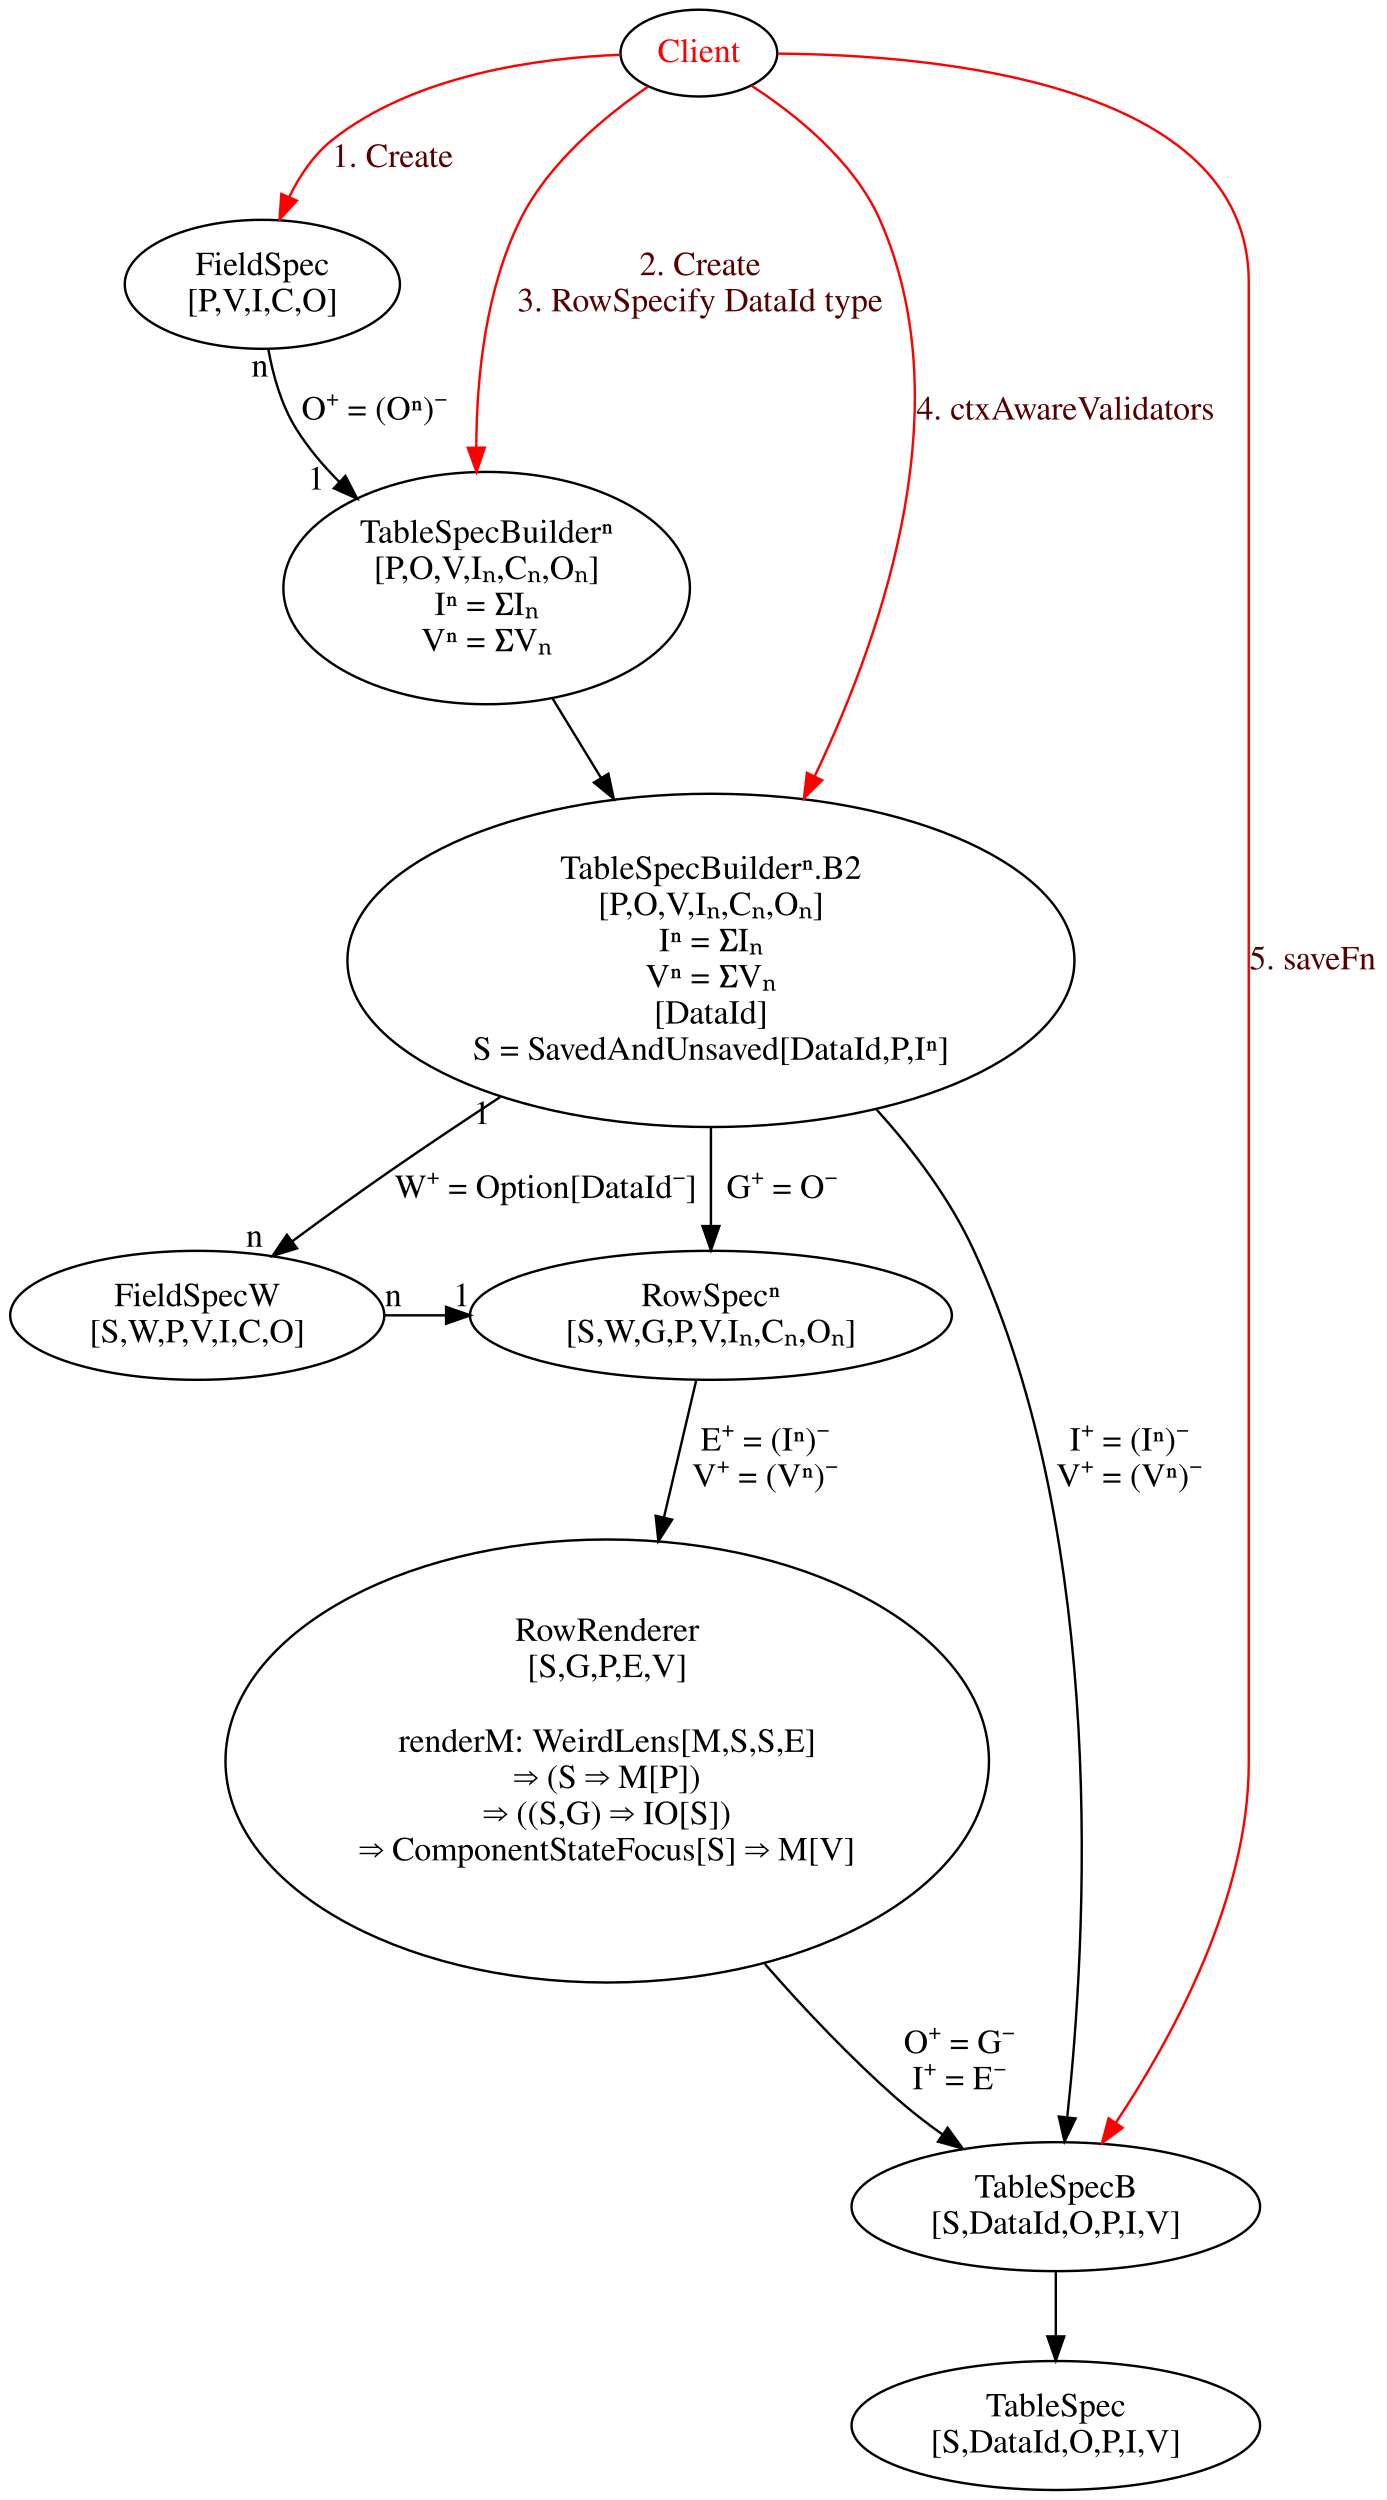
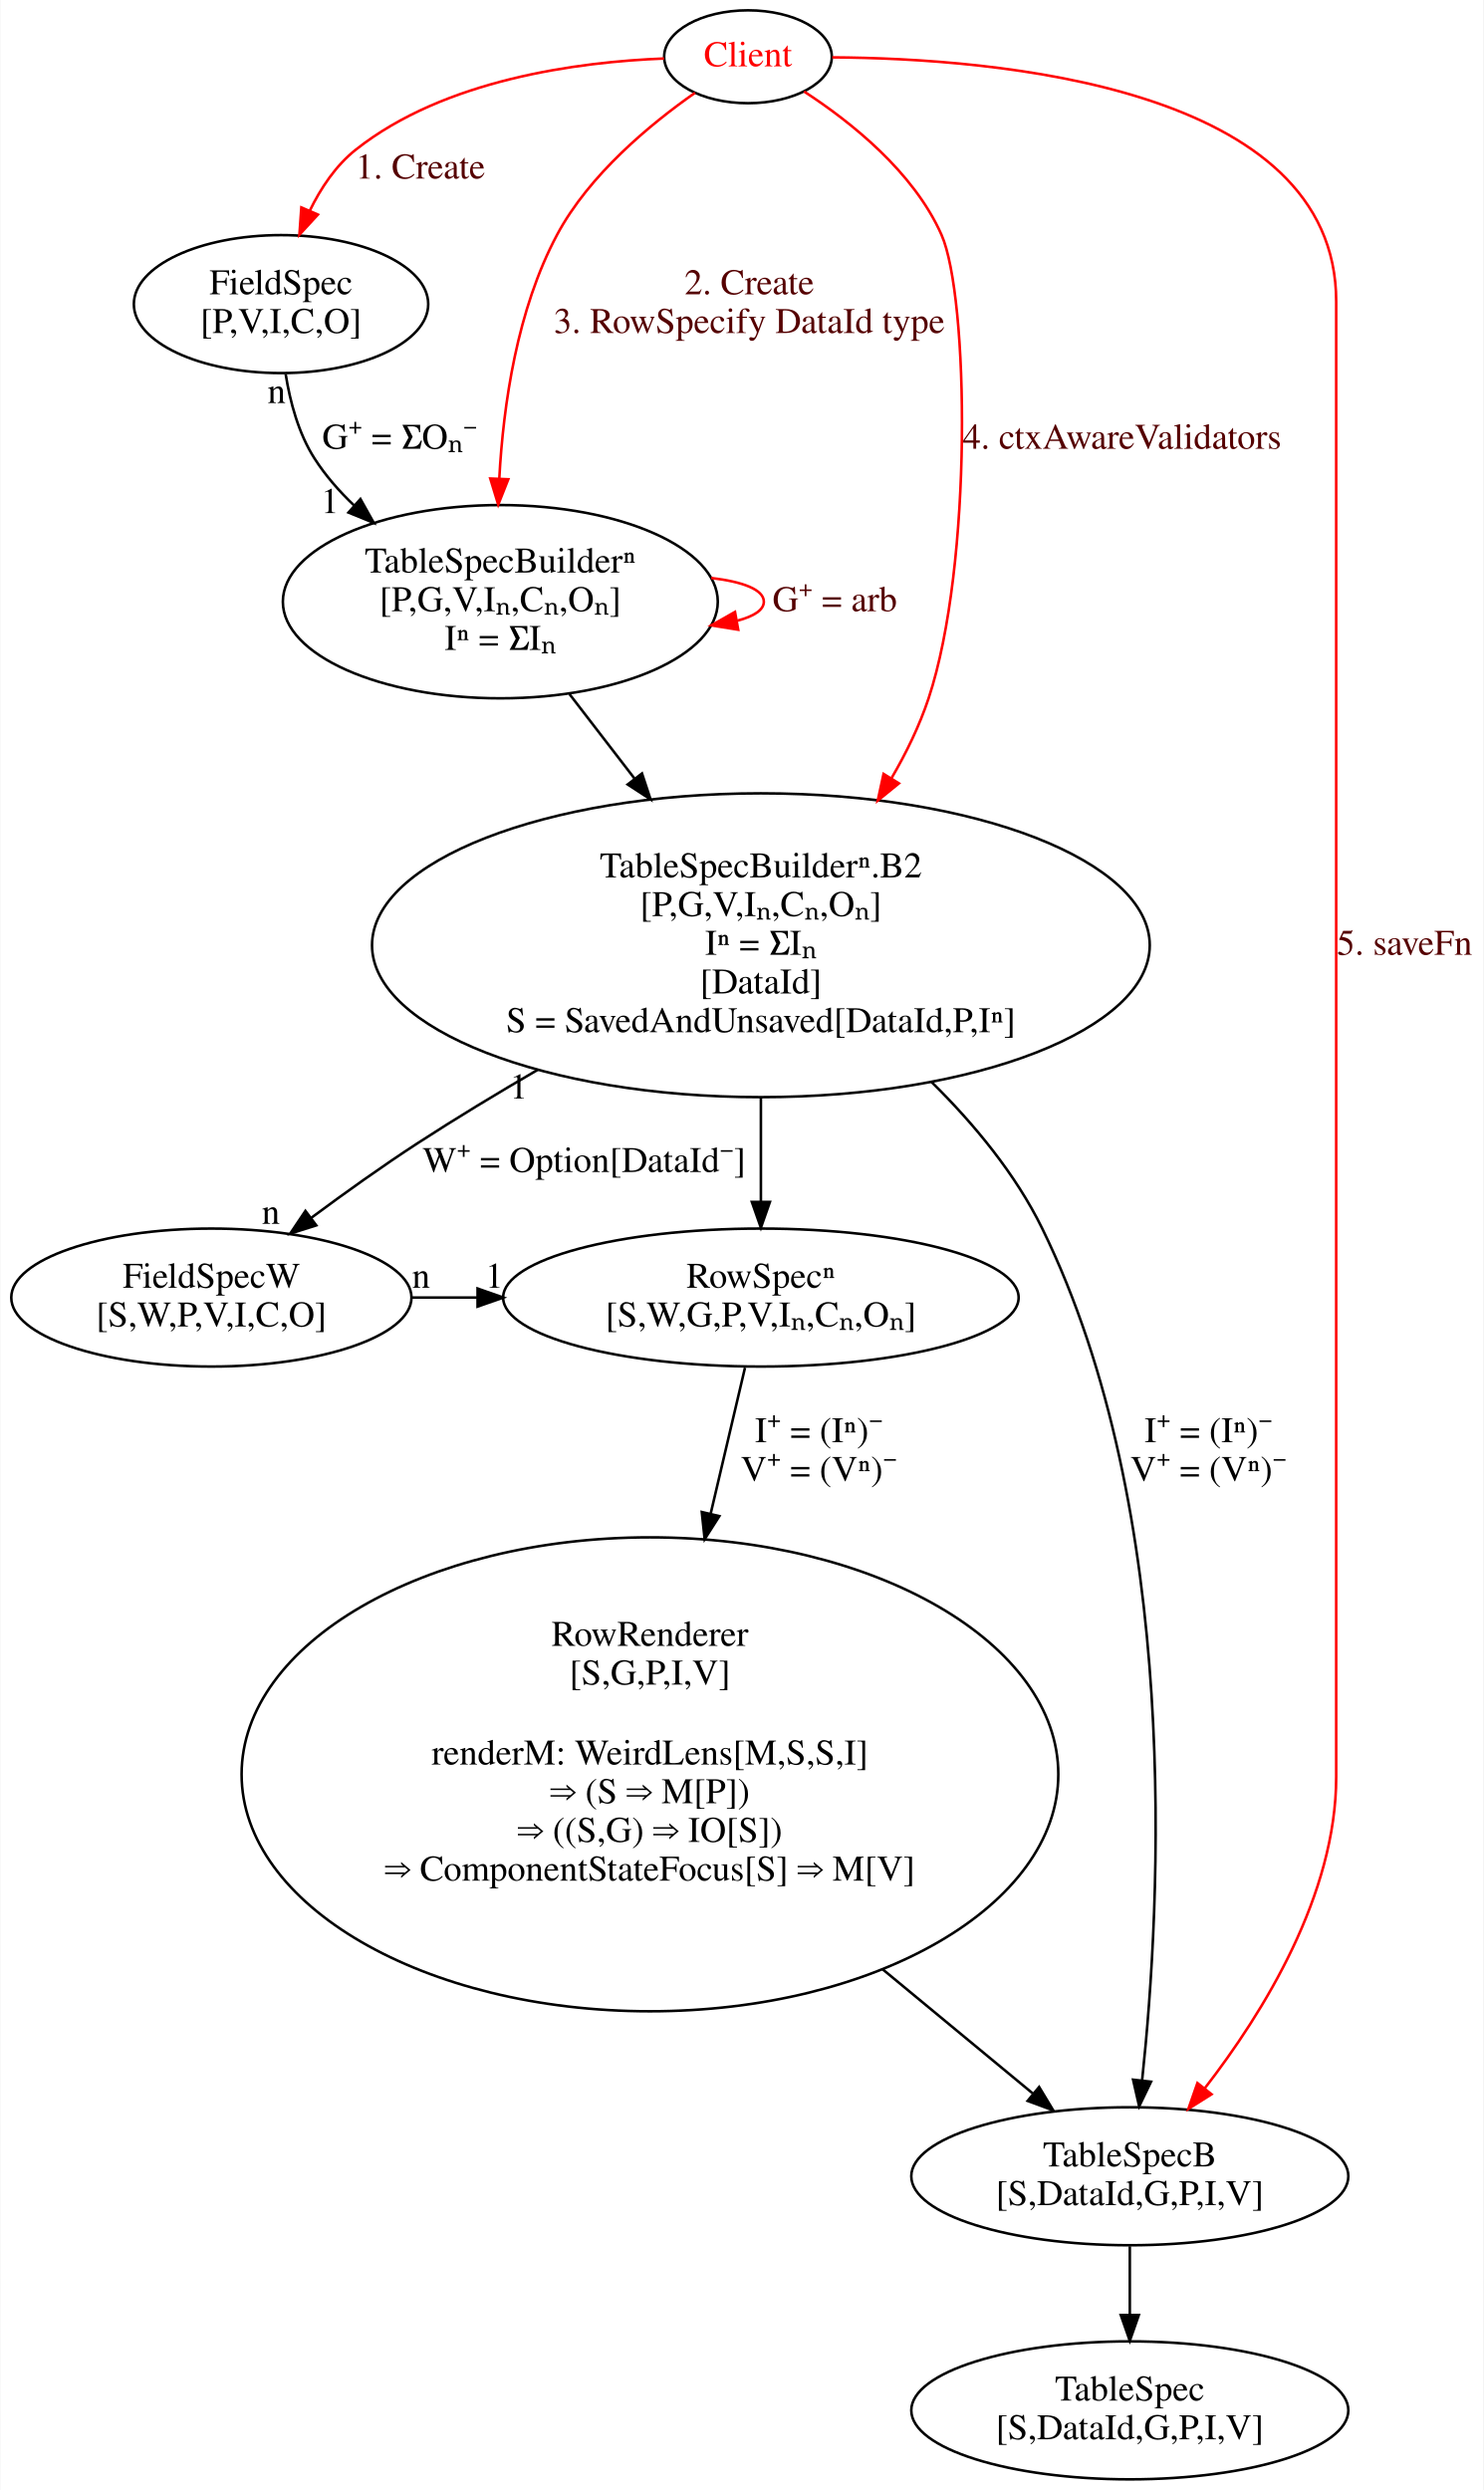
- <svg xmlns="http://www.w3.org/2000/svg" width="575pt" height="1037pt" viewBox="0.00 0.00 574.78 1036.57">
-   <g id="graph0" class="graph" transform="scale(1 1) rotate(0) translate(4 1032.57)">
-     <polygon fill="white" stroke="none" points="-4,4 -4,-1032.57 570.782,-1032.57 570.782,4 -4,4" />
+ <svg xmlns="http://www.w3.org/2000/svg" width="575pt" height="965pt" viewBox="0.00 0.00 574.78 965.14">
+   <g id="graph0" class="graph" transform="scale(1 1) rotate(0) translate(4 961.141)">
+     <polygon fill="white" stroke="none" points="-4,4 -4,-961.141 570.782,-961.141 570.782,4 -4,4" />
    <g id="node1" class="node">
-       <ellipse fill="none" stroke="black" cx="104.782" cy="-914.698" rx="57.052" ry="26.741" />
-       <text text-anchor="middle" x="104.782" y="-918.498" font-family="Times,serif" font-size="14.00">FieldSpec</text>
-       <text text-anchor="middle" x="104.782" y="-903.498" font-family="Times,serif" font-size="14.00">[P,V,I,C,O]</text>
+       <ellipse fill="none" stroke="black" cx="104.782" cy="-843.271" rx="57.052" ry="26.741" />
+       <text text-anchor="middle" x="104.782" y="-847.071" font-family="Times,serif" font-size="14.00">FieldSpec</text>
+       <text text-anchor="middle" x="104.782" y="-832.071" font-family="Times,serif" font-size="14.00">[P,V,I,C,O]</text>
    </g>
    <g id="node2" class="node">
-       <ellipse fill="none" stroke="black" cx="197.782" cy="-788.744" rx="84.292" ry="48.167" />
-       <text text-anchor="middle" x="197.782" y="-807.544" font-family="Times,serif" font-size="14.00">TableSpecBuilderⁿ</text>
-       <text text-anchor="middle" x="197.782" y="-792.544" font-family="Times,serif" font-size="14.00">[P,O,V,Iₙ,Cₙ,Oₙ]</text>
-       <text text-anchor="middle" x="197.782" y="-777.544" font-family="Times,serif" font-size="14.00">Iⁿ = ΣIₙ</text>
-       <text text-anchor="middle" x="197.782" y="-762.544" font-family="Times,serif" font-size="14.00">Vⁿ = ΣVₙ</text>
+       <ellipse fill="none" stroke="black" cx="189.782" cy="-727.924" rx="84.292" ry="37.453" />
+       <text text-anchor="middle" x="189.782" y="-739.224" font-family="Times,serif" font-size="14.00">TableSpecBuilderⁿ</text>
+       <text text-anchor="middle" x="189.782" y="-724.224" font-family="Times,serif" font-size="14.00">[P,G,V,Iₙ,Cₙ,Oₙ]</text>
+       <text text-anchor="middle" x="189.782" y="-709.224" font-family="Times,serif" font-size="14.00">Iⁿ = ΣIₙ</text>
    </g>
    <g id="edge1" class="edge">
-       <path fill="none" stroke="black" d="M107.282,-887.663C109.222,-876.882 112.667,-864.633 118.782,-854.828 123.684,-846.965 129.867,-839.606 136.605,-832.871" />
-       <polygon fill="black" stroke="black" points="139.219,-835.217 144.1,-825.813 134.421,-830.12 139.219,-835.217" />
-       <text text-anchor="middle" x="151.282" y="-858.628" font-family="Times,serif" font-size="14.00">O⁺ = (Oⁿ)⁻</text>
-       <text text-anchor="middle" x="127.1" y="-829.613" font-family="Times,serif" font-size="14.00">1       </text>
-       <text text-anchor="middle" x="103.782" y="-876.463" font-family="Times,serif" font-size="14.00">n</text>
+       <path fill="none" stroke="black" d="M106.579,-816.125C108.293,-805.325 111.567,-793.093 117.782,-783.401 122.006,-776.814 127.32,-770.724 133.14,-765.189" />
+       <polygon fill="black" stroke="black" points="135.559,-767.721 140.736,-758.477 130.925,-762.475 135.559,-767.721" />
+       <text text-anchor="middle" x="150.782" y="-787.201" font-family="Times,serif" font-size="14.00">G⁺ = ΣOₙ⁻</text>
+       <text text-anchor="middle" x="123.736" y="-762.277" font-family="Times,serif" font-size="14.00">1       </text>
+       <text text-anchor="middle" x="103.079" y="-804.925" font-family="Times,serif" font-size="14.00">n</text>
+     </g>
+     <g id="edge14" class="edge">
+       <path fill="none" stroke="red" d="M271.528,-737.11C283.697,-735.68 291.927,-732.618 291.927,-727.924 291.927,-724.698 288.037,-722.242 281.652,-720.558" />
+       <polygon fill="red" stroke="red" points="281.989,-717.063 271.528,-718.739 280.751,-723.953 281.989,-717.063" />
+       <text text-anchor="middle" x="319.427" y="-724.224" font-family="Times,serif" font-size="14.00" fill="#550000"> G⁺ = arb</text>
    </g>
    <g id="node3" class="node">
-       <ellipse fill="none" stroke="black" cx="290.782" cy="-634.365" rx="150.728" ry="69.094" />
-       <text text-anchor="middle" x="290.782" y="-668.165" font-family="Times,serif" font-size="14.00">TableSpecBuilderⁿ.B2</text>
-       <text text-anchor="middle" x="290.782" y="-653.165" font-family="Times,serif" font-size="14.00">[P,O,V,Iₙ,Cₙ,Oₙ]</text>
-       <text text-anchor="middle" x="290.782" y="-638.165" font-family="Times,serif" font-size="14.00">Iⁿ = ΣIₙ</text>
-       <text text-anchor="middle" x="290.782" y="-623.165" font-family="Times,serif" font-size="14.00">Vⁿ = ΣVₙ</text>
-       <text text-anchor="middle" x="290.782" y="-608.165" font-family="Times,serif" font-size="14.00">[DataId]</text>
-       <text text-anchor="middle" x="290.782" y="-593.165" font-family="Times,serif" font-size="14.00">S = SavedAndUnsaved[DataId,P,Iⁿ]</text>
+       <ellipse fill="none" stroke="black" cx="290.782" cy="-594.758" rx="150.728" ry="58.88" />
+       <text text-anchor="middle" x="290.782" y="-621.058" font-family="Times,serif" font-size="14.00">TableSpecBuilderⁿ.B2</text>
+       <text text-anchor="middle" x="290.782" y="-606.058" font-family="Times,serif" font-size="14.00">[P,G,V,Iₙ,Cₙ,Oₙ]</text>
+       <text text-anchor="middle" x="290.782" y="-591.058" font-family="Times,serif" font-size="14.00">Iⁿ = ΣIₙ</text>
+       <text text-anchor="middle" x="290.782" y="-576.058" font-family="Times,serif" font-size="14.00">[DataId]</text>
+       <text text-anchor="middle" x="290.782" y="-561.058" font-family="Times,serif" font-size="14.00">S = SavedAndUnsaved[DataId,P,Iⁿ]</text>
    </g>
    <g id="edge2" class="edge">
-       <path fill="none" stroke="black" d="M225.182,-742.85C231.501,-732.496 238.389,-721.209 245.25,-709.968" />
-       <polygon fill="black" stroke="black" points="248.259,-711.757 250.481,-701.397 242.284,-708.11 248.259,-711.757" />
+       <path fill="none" stroke="black" d="M216.583,-692.119C224.342,-682.042 233.067,-670.711 241.735,-659.454" />
+       <polygon fill="black" stroke="black" points="244.693,-661.349 248.021,-651.29 239.147,-657.078 244.693,-661.349" />
    </g>
    <g id="node4" class="node">
-       <ellipse fill="none" stroke="black" cx="77.782" cy="-487.198" rx="77.564" ry="26.741" />
-       <text text-anchor="middle" x="77.782" y="-490.998" font-family="Times,serif" font-size="14.00">FieldSpecW</text>
-       <text text-anchor="middle" x="77.782" y="-475.998" font-family="Times,serif" font-size="14.00">[S,W,P,V,I,C,O]</text>
+       <ellipse fill="none" stroke="black" cx="77.782" cy="-458.198" rx="77.564" ry="26.741" />
+       <text text-anchor="middle" x="77.782" y="-461.998" font-family="Times,serif" font-size="14.00">FieldSpecW</text>
+       <text text-anchor="middle" x="77.782" y="-446.998" font-family="Times,serif" font-size="14.00">[S,W,P,V,I,C,O]</text>
    </g>
    <g id="edge3" class="edge">
-       <path fill="none" stroke="black" d="M203.37,-577.693C188.071,-567.653 172.384,-557.165 157.782,-547.068 144.402,-537.816 130.019,-527.389 117.19,-517.909" />
-       <polygon fill="black" stroke="black" points="119.126,-514.987 109.01,-511.837 114.954,-520.608 119.126,-514.987" />
-       <text text-anchor="middle" x="222.282" y="-535.868" font-family="Times,serif" font-size="14.00">W⁺ = Option[DataId⁻]</text>
-       <text text-anchor="middle" x="101.51" y="-515.637" font-family="Times,serif" font-size="14.00">n  </text>
-       <text text-anchor="middle" x="195.87" y="-566.493" font-family="Times,serif" font-size="14.00">1  </text>
+       <path fill="none" stroke="black" d="M204.401,-546.553C188.694,-537.42 172.6,-527.69 157.782,-518.068 144.02,-509.132 129.435,-498.705 116.541,-489.131" />
+       <polygon fill="black" stroke="black" points="118.44,-486.18 108.338,-482.986 114.243,-491.783 118.44,-486.18" />
+       <text text-anchor="middle" x="222.282" y="-506.868" font-family="Times,serif" font-size="14.00">W⁺ = Option[DataId⁻]</text>
+       <text text-anchor="middle" x="100.838" y="-486.786" font-family="Times,serif" font-size="14.00">n  </text>
+       <text text-anchor="middle" x="196.901" y="-535.353" font-family="Times,serif" font-size="14.00">1  </text>
    </g>
    <g id="node5" class="node">
-       <ellipse fill="none" stroke="black" cx="290.782" cy="-487.198" rx="99.904" ry="26.741" />
-       <text text-anchor="middle" x="290.782" y="-490.998" font-family="Times,serif" font-size="14.00">RowSpecⁿ</text>
-       <text text-anchor="middle" x="290.782" y="-475.998" font-family="Times,serif" font-size="14.00">[S,W,G,P,V,Iₙ,Cₙ,Oₙ]</text>
+       <ellipse fill="none" stroke="black" cx="290.782" cy="-458.198" rx="99.904" ry="26.741" />
+       <text text-anchor="middle" x="290.782" y="-461.998" font-family="Times,serif" font-size="14.00">RowSpecⁿ</text>
+       <text text-anchor="middle" x="290.782" y="-446.998" font-family="Times,serif" font-size="14.00">[S,W,G,P,V,Iₙ,Cₙ,Oₙ]</text>
    </g>
    <g id="edge4" class="edge">
-       <path fill="none" stroke="black" d="M290.782,-565.032C290.782,-551.04 290.782,-536.837 290.782,-524.512" />
-       <polygon fill="black" stroke="black" points="294.282,-524.216 290.782,-514.216 287.282,-524.216 294.282,-524.216" />
-       <text text-anchor="middle" x="320.282" y="-535.868" font-family="Times,serif" font-size="14.00">  G⁺ = O⁻</text>
+       <path fill="none" stroke="black" d="M290.782,-535.912C290.782,-522.111 290.782,-507.769 290.782,-495.273" />
+       <polygon fill="black" stroke="black" points="294.282,-495.262 290.782,-485.262 287.282,-495.262 294.282,-495.262" />
    </g>
    <g id="node6" class="node">
      <ellipse fill="none" stroke="black" cx="433.782" cy="-117.61" rx="84.706" ry="26.741" />
      <text text-anchor="middle" x="433.782" y="-121.41" font-family="Times,serif" font-size="14.00">TableSpecB</text>
-       <text text-anchor="middle" x="433.782" y="-106.41" font-family="Times,serif" font-size="14.00">[S,DataId,O,P,I,V]</text>
+       <text text-anchor="middle" x="433.782" y="-106.41" font-family="Times,serif" font-size="14.00">[S,DataId,G,P,I,V]</text>
    </g>
    <g id="edge5" class="edge">
-       <path fill="none" stroke="black" d="M359.467,-572.522C375.134,-555.182 390.022,-535.21 399.782,-514.068 455.96,-392.37 446.396,-227.3 438.562,-155.028" />
-       <polygon fill="black" stroke="black" points="441.989,-154.189 437.378,-144.65 435.034,-154.982 441.989,-154.189" />
-       <text text-anchor="middle" x="464.282" y="-431.128" font-family="Times,serif" font-size="14.00">I⁺ = (Iⁿ)⁻</text>
-       <text text-anchor="middle" x="464.282" y="-416.128" font-family="Times,serif" font-size="14.00">V⁺ = (Vⁿ)⁻</text>
+       <path fill="none" stroke="black" d="M356.909,-541.771C373.5,-525.406 389.49,-506.065 399.782,-485.068 453.834,-374.786 445.885,-223.516 438.568,-154.983" />
+       <polygon fill="black" stroke="black" points="442.008,-154.257 437.409,-144.713 435.053,-155.042 442.008,-154.257" />
+       <text text-anchor="middle" x="464.282" y="-402.128" font-family="Times,serif" font-size="14.00">I⁺ = (Iⁿ)⁻</text>
+       <text text-anchor="middle" x="464.282" y="-387.128" font-family="Times,serif" font-size="14.00">V⁺ = (Vⁿ)⁻</text>
    </g>
    <g id="edge6" class="edge">
-       <path fill="none" stroke="black" d="M155.577,-487.198C163.962,-487.198 172.348,-487.198 180.734,-487.198" />
-       <polygon fill="black" stroke="black" points="180.962,-490.698 190.962,-487.198 180.962,-483.698 180.962,-490.698" />
-       <text text-anchor="middle" x="187.462" y="-490.998" font-family="Times,serif" font-size="14.00">1</text>
-       <text text-anchor="middle" x="159.077" y="-490.998" font-family="Times,serif" font-size="14.00">n</text>
+       <path fill="none" stroke="black" d="M155.577,-458.198C163.962,-458.198 172.348,-458.198 180.734,-458.198" />
+       <polygon fill="black" stroke="black" points="180.962,-461.698 190.962,-458.198 180.962,-454.698 180.962,-461.698" />
+       <text text-anchor="middle" x="187.462" y="-461.998" font-family="Times,serif" font-size="14.00">1</text>
+       <text text-anchor="middle" x="159.077" y="-461.998" font-family="Times,serif" font-size="14.00">n</text>
    </g>
    <g id="node8" class="node">
-       <ellipse fill="none" stroke="black" cx="247.782" cy="-302.404" rx="158.284" ry="91.848" />
-       <text text-anchor="middle" x="247.782" y="-352.204" font-family="Times,serif" font-size="14.00">RowRenderer</text>
-       <text text-anchor="middle" x="247.782" y="-337.204" font-family="Times,serif" font-size="14.00">[S,G,P,E,V]</text>
-       <text text-anchor="middle" x="247.782" y="-306.204" font-family="Times,serif" font-size="14.00">renderM: WeirdLens[M,S,S,E]</text>
-       <text text-anchor="middle" x="247.782" y="-291.204" font-family="Times,serif" font-size="14.00">⇒ (S ⇒ M[P])</text>
-       <text text-anchor="middle" x="247.782" y="-276.204" font-family="Times,serif" font-size="14.00">⇒ ((S,G) ⇒ IO[S])</text>
-       <text text-anchor="middle" x="247.782" y="-261.204" font-family="Times,serif" font-size="14.00">⇒ ComponentStateFocus[S] ⇒ M[V]</text>
+       <ellipse fill="none" stroke="black" cx="247.782" cy="-273.404" rx="158.284" ry="91.848" />
+       <text text-anchor="middle" x="247.782" y="-323.204" font-family="Times,serif" font-size="14.00">RowRenderer</text>
+       <text text-anchor="middle" x="247.782" y="-308.204" font-family="Times,serif" font-size="14.00">[S,G,P,I,V]</text>
+       <text text-anchor="middle" x="247.782" y="-277.204" font-family="Times,serif" font-size="14.00">renderM: WeirdLens[M,S,S,I]</text>
+       <text text-anchor="middle" x="247.782" y="-262.204" font-family="Times,serif" font-size="14.00">⇒ (S ⇒ M[P])</text>
+       <text text-anchor="middle" x="247.782" y="-247.204" font-family="Times,serif" font-size="14.00">⇒ ((S,G) ⇒ IO[S])</text>
+       <text text-anchor="middle" x="247.782" y="-232.204" font-family="Times,serif" font-size="14.00">⇒ ComponentStateFocus[S] ⇒ M[V]</text>
    </g>
    <g id="edge8" class="edge">
-       <path fill="none" stroke="black" d="M284.621,-460.008C281.032,-444.753 276.254,-424.442 271.332,-403.515" />
-       <polygon fill="black" stroke="black" points="274.683,-402.477 268.986,-393.544 267.869,-404.08 274.683,-402.477" />
-       <text text-anchor="middle" x="313.282" y="-431.128" font-family="Times,serif" font-size="14.00">E⁺ = (Iⁿ)⁻</text>
-       <text text-anchor="middle" x="313.282" y="-416.128" font-family="Times,serif" font-size="14.00">V⁺ = (Vⁿ)⁻</text>
+       <path fill="none" stroke="black" d="M284.621,-431.008C281.032,-415.753 276.254,-395.442 271.332,-374.515" />
+       <polygon fill="black" stroke="black" points="274.683,-373.477 268.986,-364.544 267.869,-375.08 274.683,-373.477" />
+       <text text-anchor="middle" x="313.282" y="-402.128" font-family="Times,serif" font-size="14.00">I⁺ = (Iⁿ)⁻</text>
+       <text text-anchor="middle" x="313.282" y="-387.128" font-family="Times,serif" font-size="14.00">V⁺ = (Vⁿ)⁻</text>
    </g>
    <g id="node7" class="node">
      <ellipse fill="none" stroke="black" cx="433.782" cy="-26.87" rx="84.706" ry="26.741" />
      <text text-anchor="middle" x="433.782" y="-30.67" font-family="Times,serif" font-size="14.00">TableSpec</text>
-       <text text-anchor="middle" x="433.782" y="-15.67" font-family="Times,serif" font-size="14.00">[S,DataId,O,P,I,V]</text>
+       <text text-anchor="middle" x="433.782" y="-15.67" font-family="Times,serif" font-size="14.00">[S,DataId,G,P,I,V]</text>
    </g>
    <g id="edge7" class="edge">
      <path fill="none" stroke="black" d="M433.782,-90.465C433.782,-82.16 433.782,-72.825 433.782,-63.948" />
      <polygon fill="black" stroke="black" points="437.282,-63.828 433.782,-53.828 430.282,-63.828 437.282,-63.828" />
    </g>
    <g id="edge9" class="edge">
-       <path fill="none" stroke="black" d="M313.147,-218.245C330,-198.981 348.775,-179.235 367.782,-162.48 373.66,-157.299 380.189,-152.251 386.789,-147.535" />
-       <polygon fill="black" stroke="black" points="388.913,-150.322 395.143,-141.752 384.929,-144.566 388.913,-150.322" />
-       <text text-anchor="middle" x="393.782" y="-181.28" font-family="Times,serif" font-size="14.00">O⁺ = G⁻</text>
-       <text text-anchor="middle" x="393.782" y="-166.28" font-family="Times,serif" font-size="14.00">I⁺ = E⁻</text>
+       <path fill="none" stroke="black" d="M338.057,-197.76C358.58,-180.791 379.279,-163.676 396.153,-149.724" />
+       <polygon fill="black" stroke="black" points="398.635,-152.212 404.112,-143.143 394.175,-146.818 398.635,-152.212" />
    </g>
    <g id="node9" class="node">
-       <ellipse fill="none" stroke="black" cx="285.782" cy="-1010.57" rx="32.494" ry="18" />
-       <text text-anchor="middle" x="285.782" y="-1006.87" font-family="Times,serif" font-size="14.00" fill="red">Client</text>
+       <ellipse fill="none" stroke="black" cx="285.782" cy="-939.141" rx="32.494" ry="18" />
+       <text text-anchor="middle" x="285.782" y="-935.441" font-family="Times,serif" font-size="14.00" fill="red">Client</text>
    </g>
    <g id="edge10" class="edge">
-       <path fill="none" stroke="red" d="M253.262,-1009.89C219.908,-1008.58 168.175,-1001.8 133.782,-974.568 126.025,-968.426 120.194,-959.678 115.875,-950.797" />
-       <polygon fill="red" stroke="red" points="119.08,-949.393 111.903,-941.599 112.654,-952.167 119.08,-949.393" />
-       <text text-anchor="middle" x="158.782" y="-963.368" font-family="Times,serif" font-size="14.00" fill="#550000">1. Create</text>
+       <path fill="none" stroke="red" d="M253.262,-938.465C219.908,-937.155 168.175,-930.373 133.782,-903.141 126.025,-897 120.194,-888.251 115.875,-879.371" />
+       <polygon fill="red" stroke="red" points="119.08,-877.966 111.903,-870.173 112.654,-880.741 119.08,-877.966" />
+       <text text-anchor="middle" x="158.782" y="-891.941" font-family="Times,serif" font-size="14.00" fill="#550000">1. Create</text>
    </g>
    <g id="edge11" class="edge">
-       <path fill="none" stroke="red" d="M264.547,-996.549C247.118,-984.593 223.473,-965.178 211.782,-941.568 197.439,-912.603 193.593,-876.73 193.494,-847.127" />
-       <polygon fill="red" stroke="red" points="196.996,-846.977 193.604,-836.939 189.996,-846.901 196.996,-846.977" />
-       <text text-anchor="middle" x="286.282" y="-918.498" font-family="Times,serif" font-size="14.00" fill="#550000">2. Create</text>
-       <text text-anchor="middle" x="286.282" y="-903.498" font-family="Times,serif" font-size="14.00" fill="#550000">3. RowSpecify DataId type</text>
+       <path fill="none" stroke="red" d="M265.258,-925.171C248.031,-913.115 224.288,-893.528 211.782,-870.141 196.306,-841.203 190.949,-804.474 189.386,-775.727" />
+       <polygon fill="red" stroke="red" points="192.874,-775.376 188.97,-765.527 185.88,-775.661 192.874,-775.376" />
+       <text text-anchor="middle" x="286.282" y="-847.071" font-family="Times,serif" font-size="14.00" fill="#550000">2. Create</text>
+       <text text-anchor="middle" x="286.282" y="-832.071" font-family="Times,serif" font-size="14.00" fill="#550000">3. RowSpecify DataId type</text>
    </g>
    <g id="edge12" class="edge">
-       <path fill="none" stroke="red" d="M307.499,-997.111C325.547,-985.385 349.958,-965.992 360.782,-941.568 393.949,-866.726 364.148,-774.367 333.822,-710.77" />
-       <polygon fill="red" stroke="red" points="336.88,-709.056 329.351,-701.601 330.588,-712.124 336.88,-709.056" />
-       <text text-anchor="middle" x="437.782" y="-858.628" font-family="Times,serif" font-size="14.00" fill="#550000">4. ctxAwareValidators</text>
+       <path fill="none" stroke="red" d="M307.499,-925.685C325.547,-913.959 349.958,-894.566 360.782,-870.141 371.352,-846.29 372.96,-742.178 355.782,-690.448 352.258,-679.837 347.159,-669.331 341.345,-659.393" />
+       <polygon fill="red" stroke="red" points="344.291,-657.504 336.072,-650.819 338.329,-661.17 344.291,-657.504" />
+       <text text-anchor="middle" x="430.782" y="-787.201" font-family="Times,serif" font-size="14.00" fill="#550000">4. ctxAwareValidators</text>
    </g>
    <g id="edge13" class="edge">
-       <path fill="none" stroke="red" d="M318.449,-1010.34C381.493,-1009.94 513.782,-999.171 513.782,-915.698 513.782,-915.698 513.782,-915.698 513.782,-301.404 513.782,-245.678 482.192,-187.807 458.714,-152.491" />
-       <polygon fill="red" stroke="red" points="461.464,-150.311 452.944,-144.014 455.677,-154.25 461.464,-150.311" />
-       <text text-anchor="middle" x="540.282" y="-630.665" font-family="Times,serif" font-size="14.00" fill="#550000">5. saveFn</text>
+       <path fill="none" stroke="red" d="M318.449,-938.91C381.493,-938.516 513.782,-927.745 513.782,-844.271 513.782,-844.271 513.782,-844.271 513.782,-272.404 513.782,-226.737 485.677,-181.176 462.784,-151.638" />
+       <polygon fill="red" stroke="red" points="465.462,-149.384 456.493,-143.745 459.989,-153.747 465.462,-149.384" />
+       <text text-anchor="middle" x="540.282" y="-591.058" font-family="Times,serif" font-size="14.00" fill="#550000">5. saveFn</text>
    </g>
  </g>
</svg>
